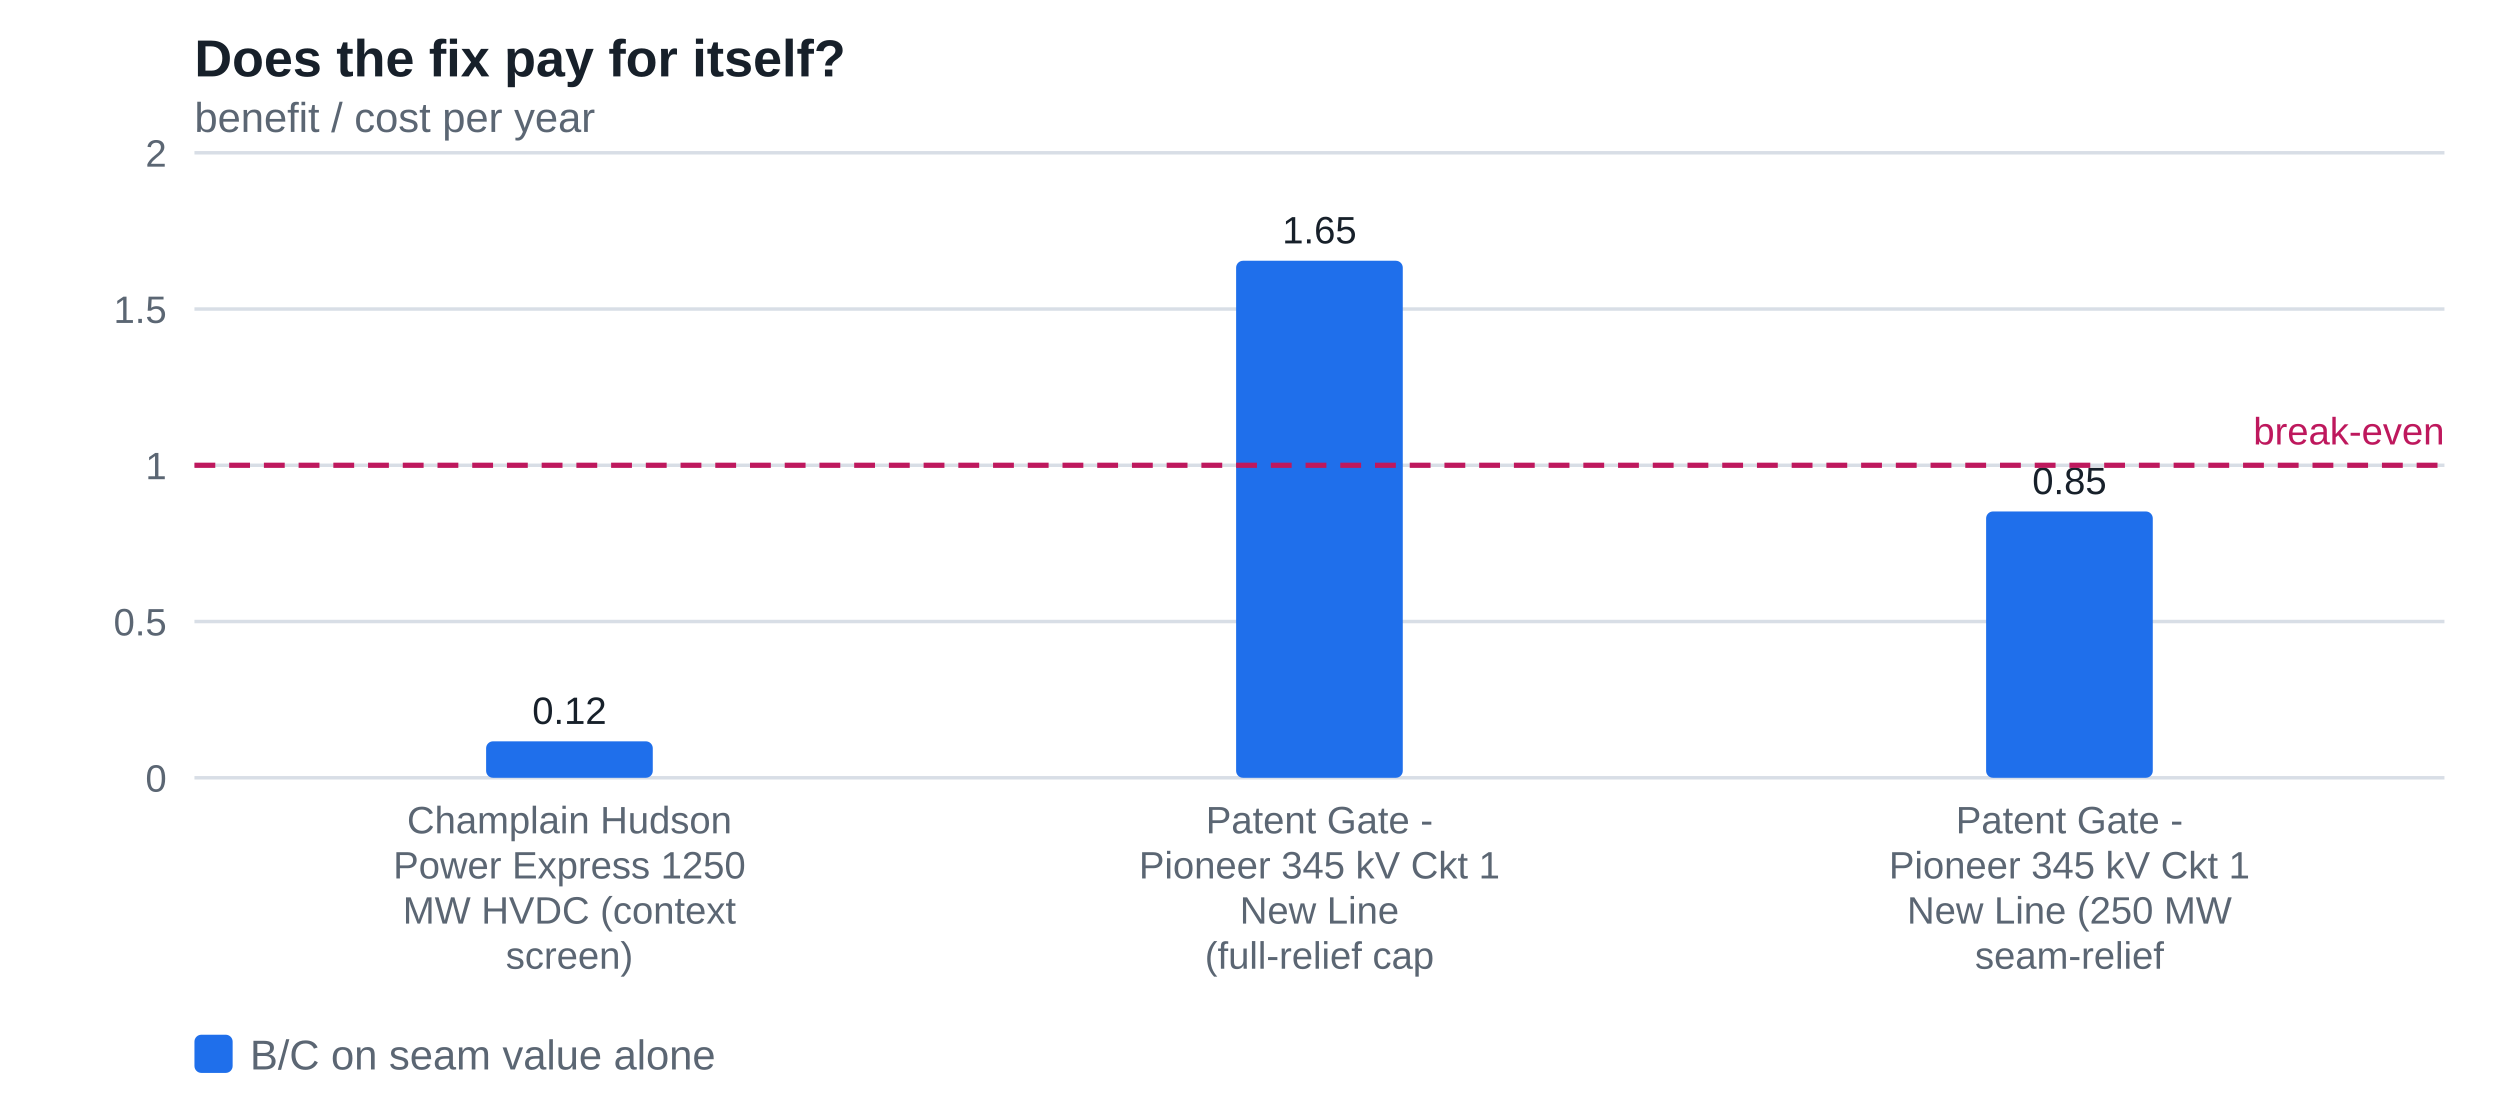
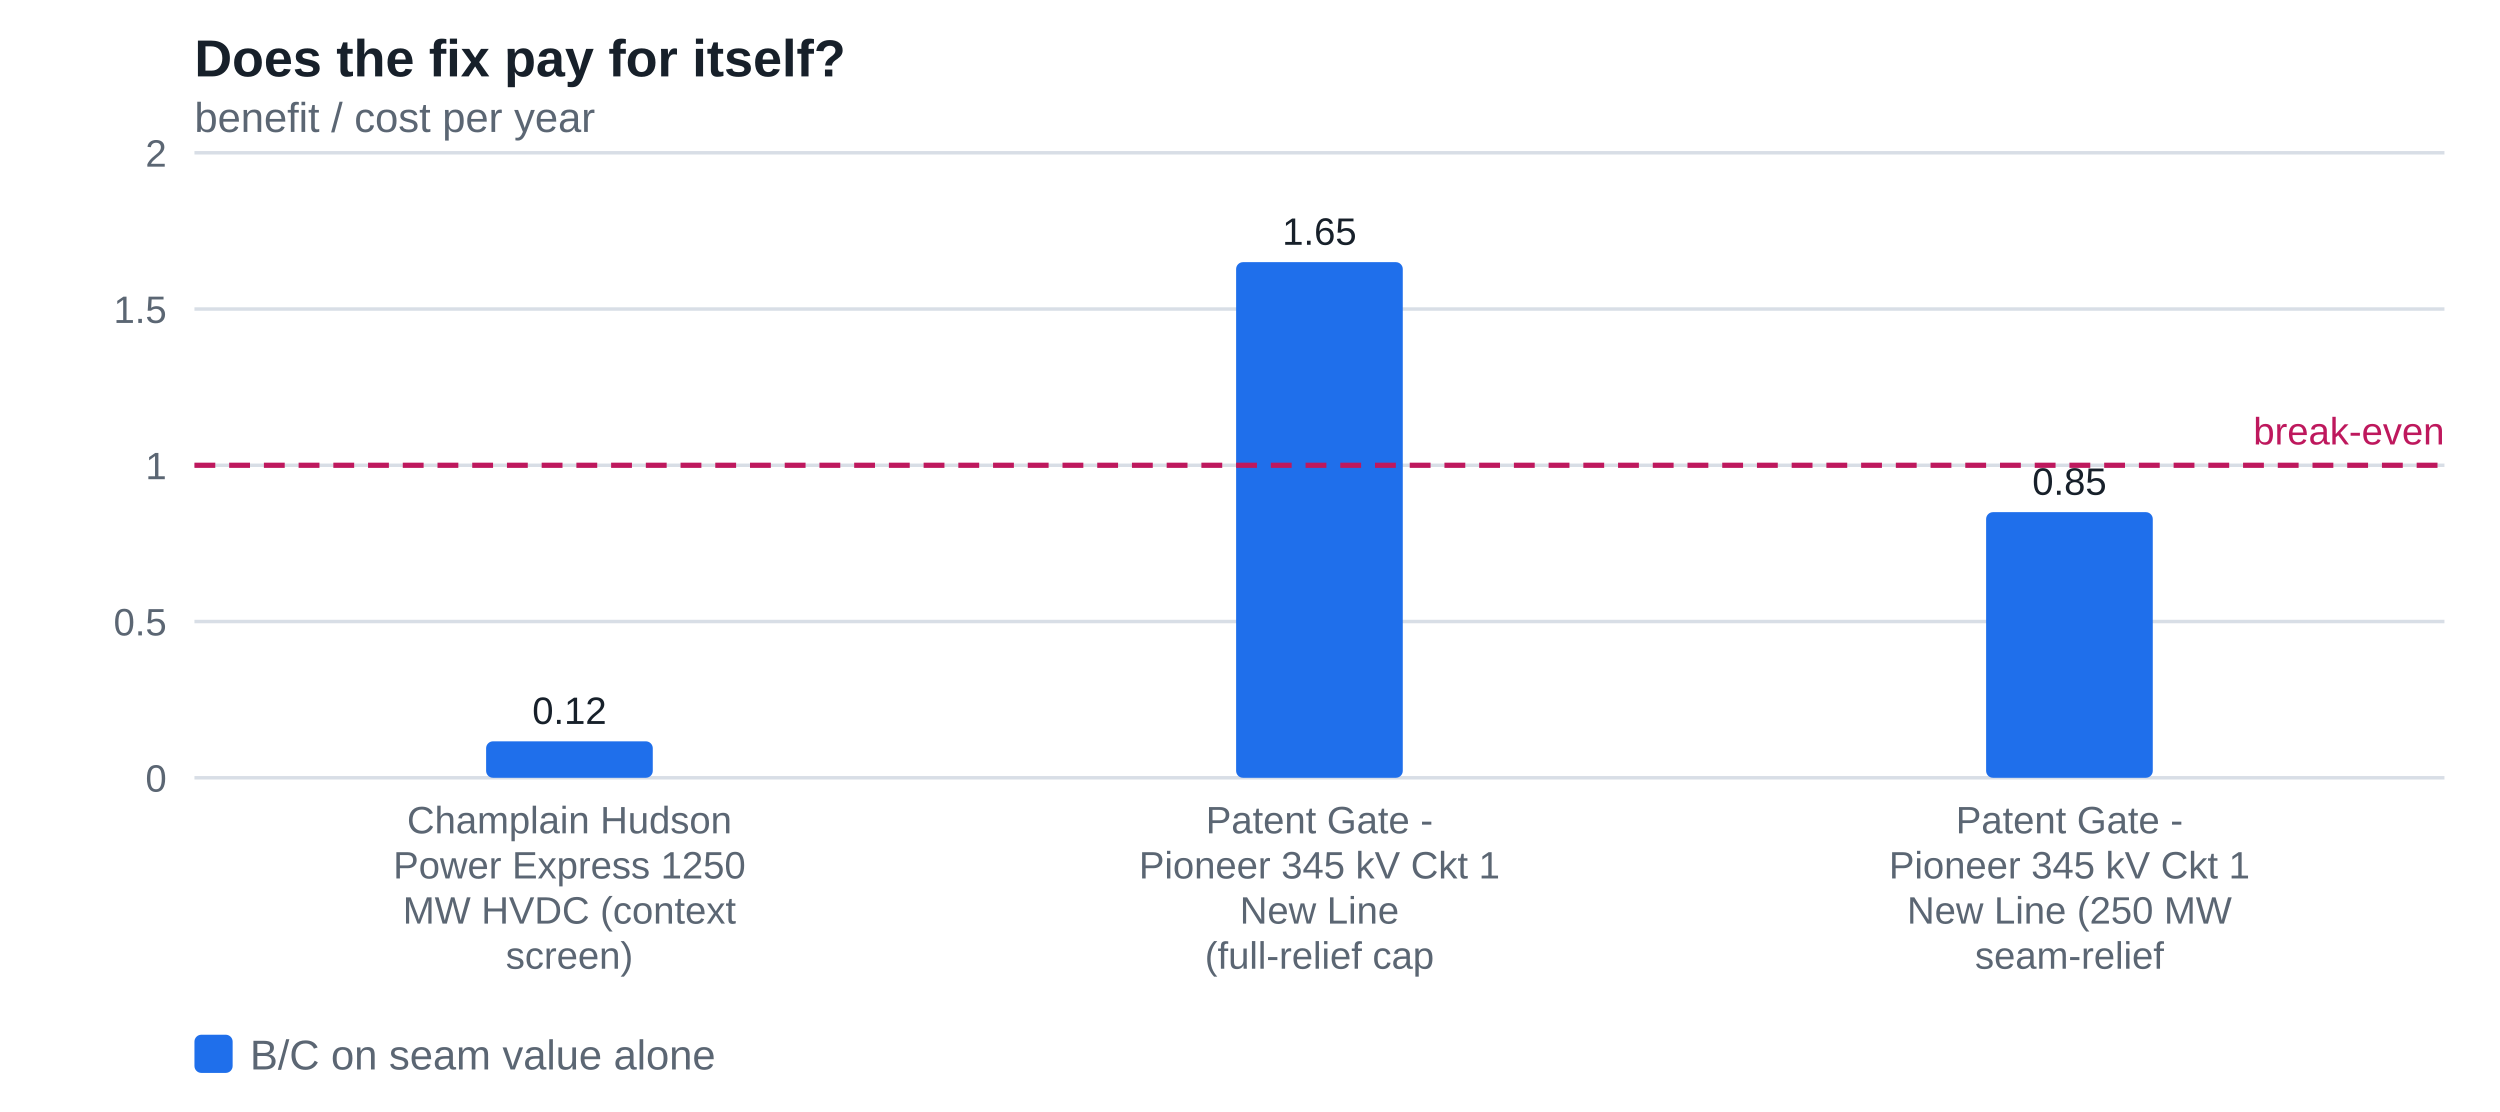
<svg xmlns="http://www.w3.org/2000/svg" viewBox="0 0 720 320" role="img" style="max-width:100%;height:auto;background:#ffffff">
  <text x="56.0" y="22.0" text-anchor="start" fill="#17202a" font-size="15" font-weight="bold" font-family="Arial, Helvetica, sans-serif">Does the fix pay for itself?</text>
  <text x="56.0" y="38.0" text-anchor="start" fill="#5b6673" font-size="12" font-weight="normal" font-family="Arial, Helvetica, sans-serif">benefit / cost per year</text>
  <line x1="56" y1="224.0" x2="704" y2="224.0" stroke="#d8dee6" stroke-width="1" />
  <text x="48.0" y="228.0" text-anchor="end" fill="#5b6673" font-size="11" font-weight="normal" font-family="Arial, Helvetica, sans-serif">0</text>
  <line x1="56" y1="179.0" x2="704" y2="179.0" stroke="#d8dee6" stroke-width="1" />
  <text x="48.0" y="183.0" text-anchor="end" fill="#5b6673" font-size="11" font-weight="normal" font-family="Arial, Helvetica, sans-serif">0.5</text>
  <line x1="56" y1="134.0" x2="704" y2="134.0" stroke="#d8dee6" stroke-width="1" />
  <text x="48.0" y="138.0" text-anchor="end" fill="#5b6673" font-size="11" font-weight="normal" font-family="Arial, Helvetica, sans-serif">1</text>
  <line x1="56" y1="89.0" x2="704" y2="89.0" stroke="#d8dee6" stroke-width="1" />
  <text x="48.0" y="93.0" text-anchor="end" fill="#5b6673" font-size="11" font-weight="normal" font-family="Arial, Helvetica, sans-serif">1.5</text>
  <line x1="56" y1="44.0" x2="704" y2="44.0" stroke="#d8dee6" stroke-width="1" />
  <text x="48.0" y="48.0" text-anchor="end" fill="#5b6673" font-size="11" font-weight="normal" font-family="Arial, Helvetica, sans-serif">2</text>
  <rect x="140.0" y="213.5" width="48.0" height="10.5" fill="#1f6feb" rx="2" />
  <text x="164.0" y="208.5" text-anchor="middle" fill="#17202a" font-size="11" font-weight="normal" font-family="Arial, Helvetica, sans-serif">0.12</text>
  <text x="164.0" y="240.0" text-anchor="middle" fill="#5b6673" font-size="11" font-weight="normal" font-family="Arial, Helvetica, sans-serif">Champlain Hudson</text>
  <text x="164.0" y="253.0" text-anchor="middle" fill="#5b6673" font-size="11" font-weight="normal" font-family="Arial, Helvetica, sans-serif">Power Express 1250</text>
  <text x="164.0" y="266.0" text-anchor="middle" fill="#5b6673" font-size="11" font-weight="normal" font-family="Arial, Helvetica, sans-serif">MW HVDC (context</text>
  <text x="164.0" y="279.0" text-anchor="middle" fill="#5b6673" font-size="11" font-weight="normal" font-family="Arial, Helvetica, sans-serif">screen)</text>
-   <rect x="356.0" y="75.1" width="48.0" height="148.9" fill="#1f6feb" rx="2" />
-   <text x="380.0" y="70.1" text-anchor="middle" fill="#17202a" font-size="11" font-weight="normal" font-family="Arial, Helvetica, sans-serif">1.65</text>
+   <rect x="356.0" y="75.5" width="48.0" height="148.5" fill="#1f6feb" rx="2" />
+   <text x="380.0" y="70.5" text-anchor="middle" fill="#17202a" font-size="11" font-weight="normal" font-family="Arial, Helvetica, sans-serif">1.65</text>
  <text x="380.0" y="240.0" text-anchor="middle" fill="#5b6673" font-size="11" font-weight="normal" font-family="Arial, Helvetica, sans-serif">Patent Gate -</text>
  <text x="380.0" y="253.0" text-anchor="middle" fill="#5b6673" font-size="11" font-weight="normal" font-family="Arial, Helvetica, sans-serif">Pioneer 345 kV Ckt 1</text>
  <text x="380.0" y="266.0" text-anchor="middle" fill="#5b6673" font-size="11" font-weight="normal" font-family="Arial, Helvetica, sans-serif">New Line</text>
  <text x="380.0" y="279.0" text-anchor="middle" fill="#5b6673" font-size="11" font-weight="normal" font-family="Arial, Helvetica, sans-serif">(full-relief cap</text>
-   <rect x="572.0" y="147.3" width="48.0" height="76.7" fill="#1f6feb" rx="2" />
-   <text x="596.0" y="142.3" text-anchor="middle" fill="#17202a" font-size="11" font-weight="normal" font-family="Arial, Helvetica, sans-serif">0.85</text>
+   <rect x="572.0" y="147.5" width="48.0" height="76.5" fill="#1f6feb" rx="2" />
+   <text x="596.0" y="142.5" text-anchor="middle" fill="#17202a" font-size="11" font-weight="normal" font-family="Arial, Helvetica, sans-serif">0.85</text>
  <text x="596.0" y="240.0" text-anchor="middle" fill="#5b6673" font-size="11" font-weight="normal" font-family="Arial, Helvetica, sans-serif">Patent Gate -</text>
  <text x="596.0" y="253.0" text-anchor="middle" fill="#5b6673" font-size="11" font-weight="normal" font-family="Arial, Helvetica, sans-serif">Pioneer 345 kV Ckt 1</text>
  <text x="596.0" y="266.0" text-anchor="middle" fill="#5b6673" font-size="11" font-weight="normal" font-family="Arial, Helvetica, sans-serif">New Line (250 MW</text>
  <text x="596.0" y="279.0" text-anchor="middle" fill="#5b6673" font-size="11" font-weight="normal" font-family="Arial, Helvetica, sans-serif">seam-relief</text>
  <line x1="56" y1="134.0" x2="704" y2="134.0" stroke="#be185d" stroke-width="1.5" stroke-dasharray="6 4" />
  <text x="704.0" y="128.0" text-anchor="end" fill="#be185d" font-size="11" font-weight="normal" font-family="Arial, Helvetica, sans-serif">break-even</text>
  <rect x="56" y="298" width="11" height="11" fill="#1f6feb" rx="2" />
  <text x="72.0" y="308.0" text-anchor="start" fill="#5b6673" font-size="12" font-weight="normal" font-family="Arial, Helvetica, sans-serif">B/C on seam value alone</text>
</svg>
